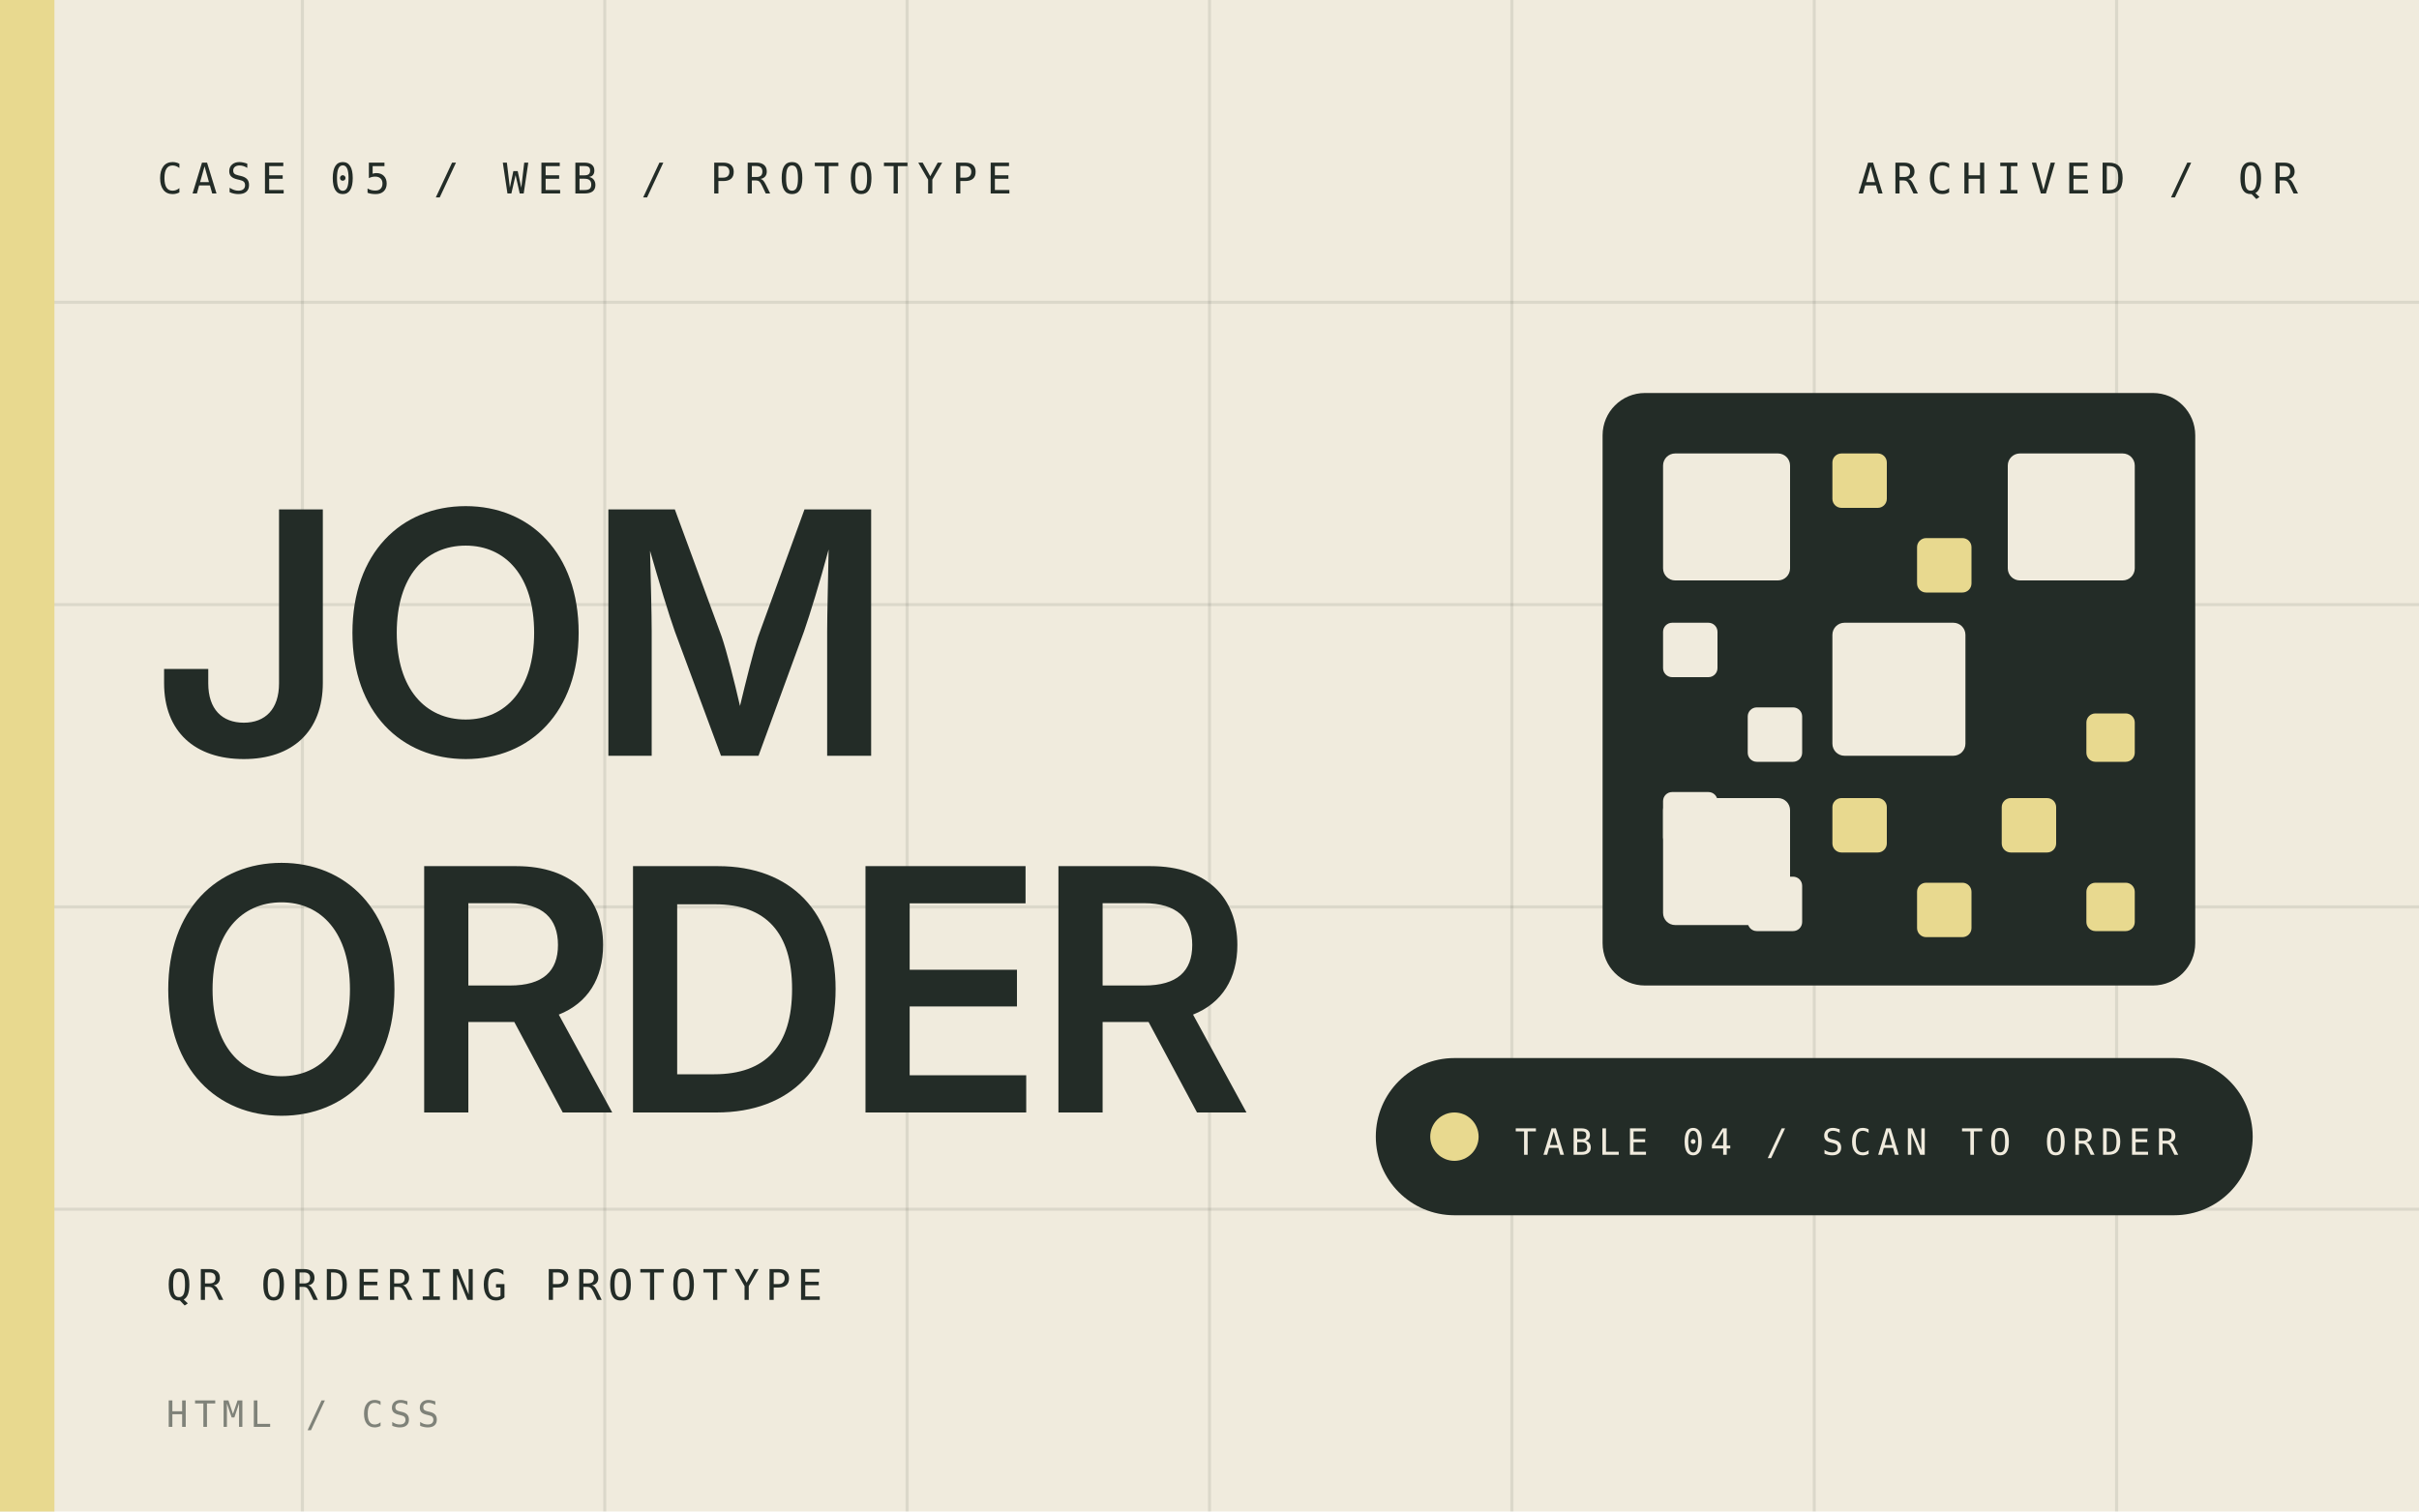
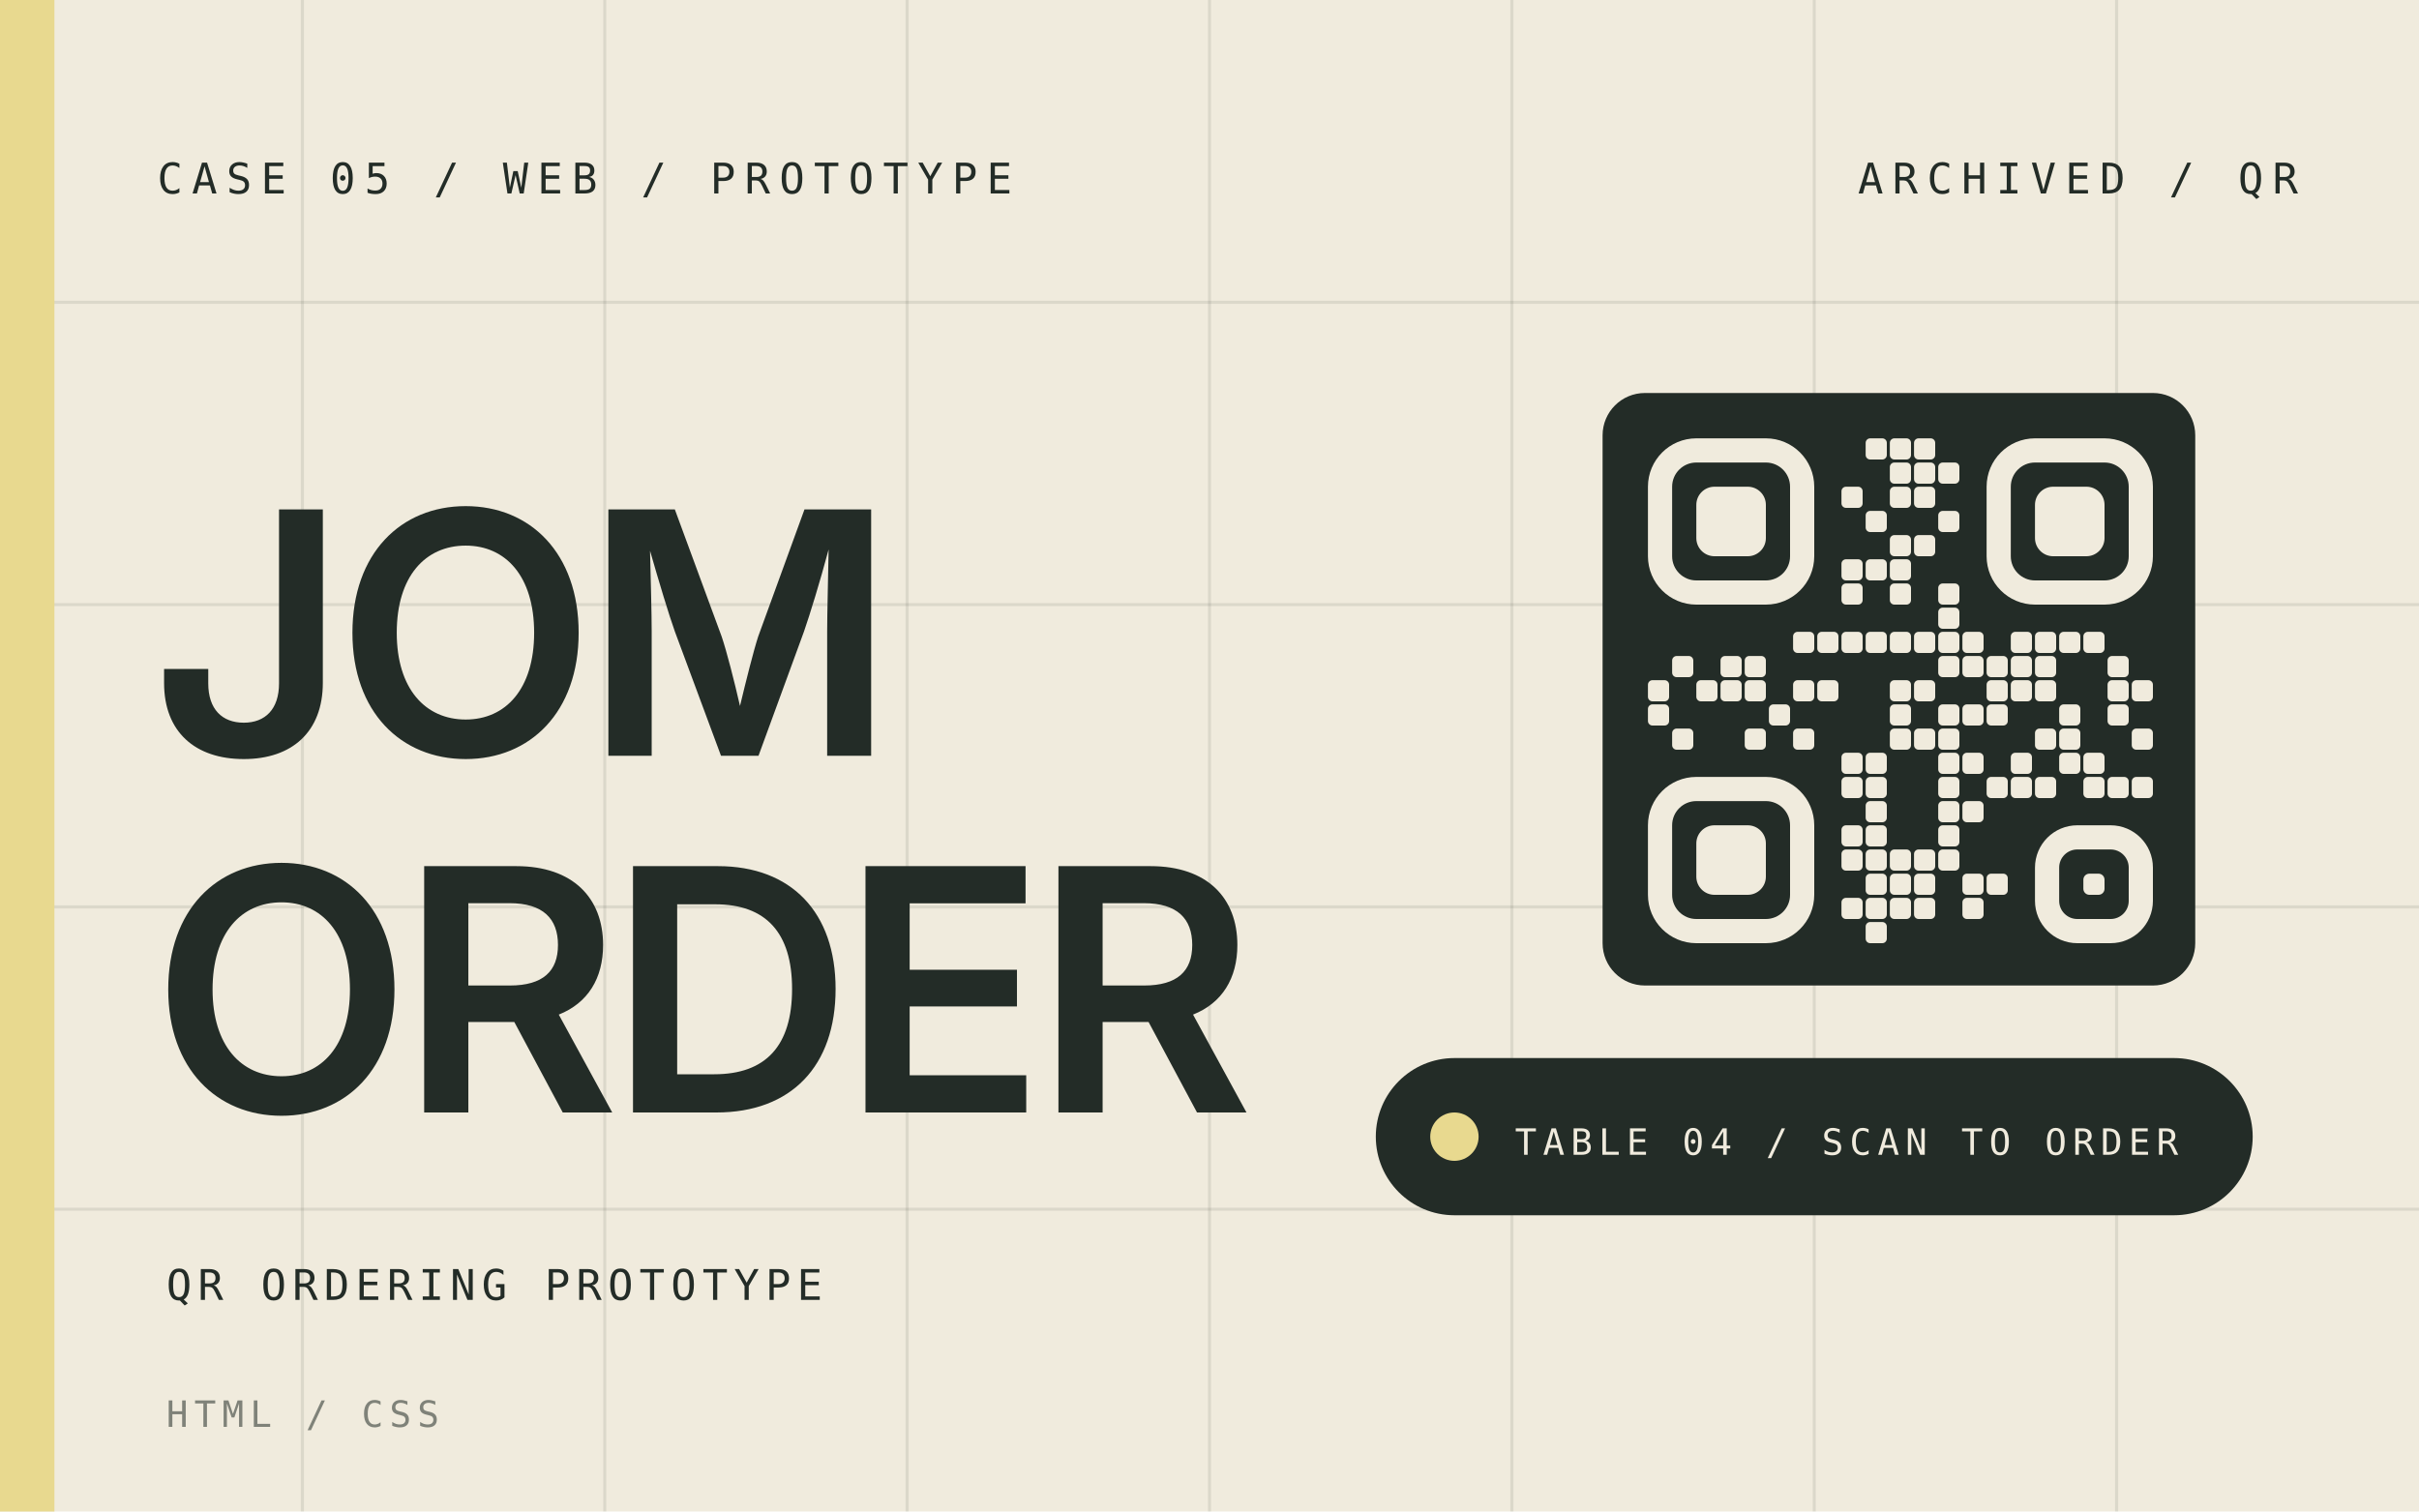
<svg xmlns="http://www.w3.org/2000/svg" viewBox="0 0 800 500" fill="none">
  <rect width="800" height="500" fill="#F0EBDD" />
  <g stroke="#232C27" stroke-opacity=".1">
    <path d="M0 100H800M0 200H800M0 300H800M0 400H800" />
    <path d="M100 0V500M200 0V500M300 0V500M400 0V500M500 0V500M600 0V500M700 0V500" />
  </g>
  <rect width="18" height="500" fill="#E8D98F" />
  <text x="52" y="64" fill="#232C27" font-family="JetBrains Mono, monospace" font-size="14" letter-spacing="3">CASE 05 / WEB / PROTOTYPE</text>
  <text x="760" y="64" fill="#232C27" font-family="JetBrains Mono, monospace" font-size="14" letter-spacing="3" text-anchor="end">ARCHIVED / QR</text>
  <g transform="translate(530 130)">
    <rect width="196" height="196" rx="14" fill="#232C27" />
-     <g fill="#F0EBDD">
-       <rect x="20" y="20" width="42" height="42" rx="4" />
-       <rect x="134" y="20" width="42" height="42" rx="4" />
-       <rect x="20" y="134" width="42" height="42" rx="4" />
-       <rect x="76" y="76" width="44" height="44" rx="4" />
-     </g>
-     <g fill="#E8D98F">
-       <rect x="76" y="20" width="18" height="18" rx="3" />
-       <rect x="104" y="48" width="18" height="18" rx="3" />
-       <rect x="76" y="134" width="18" height="18" rx="3" />
-       <rect x="104" y="162" width="18" height="18" rx="3" />
-       <rect x="132" y="134" width="18" height="18" rx="3" />
-       <rect x="160" y="106" width="16" height="16" rx="3" />
-       <rect x="160" y="162" width="16" height="16" rx="3" />
+     <g fill="none" stroke="#F0EBDD" stroke-width="8">
+       <rect x="19" y="19" width="47" height="47" rx="12" />
+       <rect x="131" y="19" width="47" height="47" rx="12" />
+       <rect x="19" y="131" width="47" height="47" rx="12" />
+       <rect x="147" y="147" width="31" height="31" rx="10" />
    </g>
    <g fill="#F0EBDD">
-       <rect x="20" y="76" width="18" height="18" rx="3" />
-       <rect x="48" y="104" width="18" height="18" rx="3" />
-       <rect x="20" y="132" width="18" height="18" rx="3" />
-       <rect x="48" y="160" width="18" height="18" rx="3" />
+       <rect x="31" y="31" width="23" height="23" rx="6" />
+       <rect x="143" y="31" width="23" height="23" rx="6" />
+       <rect x="31" y="143" width="23" height="23" rx="6" />
+       <rect x="159" y="159" width="7" height="7" rx="2" />
+       <rect x="79" y="63" width="7" height="7" rx="1.5" />
+       <rect x="95" y="63" width="7" height="7" rx="1.5" />
+       <rect x="111" y="63" width="7" height="7" rx="1.5" />
+       <rect x="63" y="79" width="7" height="7" rx="1.5" />
+       <rect x="63" y="95" width="7" height="7" rx="1.5" />
+       <rect x="63" y="111" width="7" height="7" rx="1.5" />
+       <rect x="87" y="15" width="7" height="7" rx="1.5" />
+       <rect x="95" y="15" width="7" height="7" rx="1.5" />
+       <rect x="103" y="15" width="7" height="7" rx="1.5" />
+       <rect x="95" y="23" width="7" height="7" rx="1.5" />
+       <rect x="103" y="23" width="7" height="7" rx="1.5" />
+       <rect x="111" y="23" width="7" height="7" rx="1.5" />
+       <rect x="79" y="31" width="7" height="7" rx="1.5" />
+       <rect x="95" y="31" width="7" height="7" rx="1.5" />
+       <rect x="103" y="31" width="7" height="7" rx="1.5" />
+       <rect x="87" y="39" width="7" height="7" rx="1.5" />
+       <rect x="111" y="39" width="7" height="7" rx="1.5" />
+       <rect x="95" y="47" width="7" height="7" rx="1.5" />
+       <rect x="103" y="47" width="7" height="7" rx="1.5" />
+       <rect x="79" y="55" width="7" height="7" rx="1.5" />
+       <rect x="87" y="55" width="7" height="7" rx="1.5" />
+       <rect x="95" y="55" width="7" height="7" rx="1.5" />
+       <rect x="111" y="71" width="7" height="7" rx="1.5" />
+       <rect x="71" y="79" width="7" height="7" rx="1.5" />
+       <rect x="79" y="79" width="7" height="7" rx="1.5" />
+       <rect x="87" y="79" width="7" height="7" rx="1.5" />
+       <rect x="95" y="79" width="7" height="7" rx="1.5" />
+       <rect x="103" y="79" width="7" height="7" rx="1.5" />
+       <rect x="111" y="79" width="7" height="7" rx="1.5" />
+       <rect x="119" y="79" width="7" height="7" rx="1.5" />
+       <rect x="135" y="79" width="7" height="7" rx="1.5" />
+       <rect x="143" y="79" width="7" height="7" rx="1.5" />
+       <rect x="151" y="79" width="7" height="7" rx="1.5" />
+       <rect x="159" y="79" width="7" height="7" rx="1.5" />
+       <rect x="23" y="87" width="7" height="7" rx="1.5" />
+       <rect x="39" y="87" width="7" height="7" rx="1.5" />
+       <rect x="47" y="87" width="7" height="7" rx="1.5" />
+       <rect x="111" y="87" width="7" height="7" rx="1.5" />
+       <rect x="119" y="87" width="7" height="7" rx="1.5" />
+       <rect x="127" y="87" width="7" height="7" rx="1.5" />
+       <rect x="135" y="87" width="7" height="7" rx="1.5" />
+       <rect x="143" y="87" width="7" height="7" rx="1.5" />
+       <rect x="167" y="87" width="7" height="7" rx="1.5" />
+       <rect x="15" y="95" width="7" height="7" rx="1.5" />
+       <rect x="31" y="95" width="7" height="7" rx="1.5" />
+       <rect x="39" y="95" width="7" height="7" rx="1.5" />
+       <rect x="47" y="95" width="7" height="7" rx="1.5" />
+       <rect x="71" y="95" width="7" height="7" rx="1.5" />
+       <rect x="95" y="95" width="7" height="7" rx="1.5" />
+       <rect x="103" y="95" width="7" height="7" rx="1.5" />
+       <rect x="127" y="95" width="7" height="7" rx="1.5" />
+       <rect x="135" y="95" width="7" height="7" rx="1.5" />
+       <rect x="143" y="95" width="7" height="7" rx="1.5" />
+       <rect x="167" y="95" width="7" height="7" rx="1.5" />
+       <rect x="175" y="95" width="7" height="7" rx="1.5" />
+       <rect x="15" y="103" width="7" height="7" rx="1.5" />
+       <rect x="55" y="103" width="7" height="7" rx="1.5" />
+       <rect x="95" y="103" width="7" height="7" rx="1.5" />
+       <rect x="111" y="103" width="7" height="7" rx="1.5" />
+       <rect x="119" y="103" width="7" height="7" rx="1.5" />
+       <rect x="127" y="103" width="7" height="7" rx="1.5" />
+       <rect x="151" y="103" width="7" height="7" rx="1.5" />
+       <rect x="167" y="103" width="7" height="7" rx="1.5" />
+       <rect x="23" y="111" width="7" height="7" rx="1.5" />
+       <rect x="47" y="111" width="7" height="7" rx="1.5" />
+       <rect x="95" y="111" width="7" height="7" rx="1.5" />
+       <rect x="103" y="111" width="7" height="7" rx="1.5" />
+       <rect x="111" y="111" width="7" height="7" rx="1.5" />
+       <rect x="143" y="111" width="7" height="7" rx="1.5" />
+       <rect x="151" y="111" width="7" height="7" rx="1.5" />
+       <rect x="175" y="111" width="7" height="7" rx="1.5" />
+       <rect x="79" y="119" width="7" height="7" rx="1.5" />
+       <rect x="87" y="119" width="7" height="7" rx="1.5" />
+       <rect x="111" y="119" width="7" height="7" rx="1.5" />
+       <rect x="119" y="119" width="7" height="7" rx="1.5" />
+       <rect x="135" y="119" width="7" height="7" rx="1.5" />
+       <rect x="151" y="119" width="7" height="7" rx="1.5" />
+       <rect x="159" y="119" width="7" height="7" rx="1.5" />
+       <rect x="79" y="127" width="7" height="7" rx="1.5" />
+       <rect x="87" y="127" width="7" height="7" rx="1.5" />
+       <rect x="111" y="127" width="7" height="7" rx="1.5" />
+       <rect x="127" y="127" width="7" height="7" rx="1.5" />
+       <rect x="135" y="127" width="7" height="7" rx="1.5" />
+       <rect x="143" y="127" width="7" height="7" rx="1.5" />
+       <rect x="159" y="127" width="7" height="7" rx="1.5" />
+       <rect x="167" y="127" width="7" height="7" rx="1.5" />
+       <rect x="175" y="127" width="7" height="7" rx="1.5" />
+       <rect x="87" y="135" width="7" height="7" rx="1.5" />
+       <rect x="111" y="135" width="7" height="7" rx="1.5" />
+       <rect x="119" y="135" width="7" height="7" rx="1.5" />
+       <rect x="79" y="143" width="7" height="7" rx="1.5" />
+       <rect x="87" y="143" width="7" height="7" rx="1.5" />
+       <rect x="111" y="143" width="7" height="7" rx="1.5" />
+       <rect x="79" y="151" width="7" height="7" rx="1.5" />
+       <rect x="87" y="151" width="7" height="7" rx="1.5" />
+       <rect x="95" y="151" width="7" height="7" rx="1.5" />
+       <rect x="103" y="151" width="7" height="7" rx="1.5" />
+       <rect x="111" y="151" width="7" height="7" rx="1.5" />
+       <rect x="87" y="159" width="7" height="7" rx="1.5" />
+       <rect x="95" y="159" width="7" height="7" rx="1.5" />
+       <rect x="103" y="159" width="7" height="7" rx="1.5" />
+       <rect x="119" y="159" width="7" height="7" rx="1.5" />
+       <rect x="127" y="159" width="7" height="7" rx="1.5" />
+       <rect x="79" y="167" width="7" height="7" rx="1.5" />
+       <rect x="87" y="167" width="7" height="7" rx="1.5" />
+       <rect x="95" y="167" width="7" height="7" rx="1.5" />
+       <rect x="103" y="167" width="7" height="7" rx="1.5" />
+       <rect x="119" y="167" width="7" height="7" rx="1.5" />
+       <rect x="87" y="175" width="7" height="7" rx="1.5" />
    </g>
  </g>
  <g transform="translate(455 350)">
    <rect width="290" height="52" rx="26" fill="#232C27" />
    <circle cx="26" cy="26" r="8" fill="#E8D98F" />
    <text x="46" y="32" fill="#F0EBDD" font-family="JetBrains Mono, monospace" font-size="12" letter-spacing="2">TABLE 04 / SCAN TO ORDER</text>
  </g>
  <text x="50" y="250" fill="#232C27" font-family="Space Grotesk, Inter, sans-serif" font-size="112" font-weight="600" letter-spacing="-4" textLength="200" lengthAdjust="spacingAndGlyphs">JOM</text>
  <text x="50" y="368" fill="#232C27" font-family="Space Grotesk, Inter, sans-serif" font-size="112" font-weight="600" letter-spacing="-4" textLength="360" lengthAdjust="spacingAndGlyphs">ORDER</text>
  <text x="55" y="430" fill="#232C27" font-family="JetBrains Mono, monospace" font-size="14" letter-spacing="2">QR ORDERING PROTOTYPE</text>
  <text x="55" y="472" fill="#232C27" fill-opacity=".55" font-family="JetBrains Mono, monospace" font-size="12" letter-spacing="2">HTML / CSS</text>
</svg>
